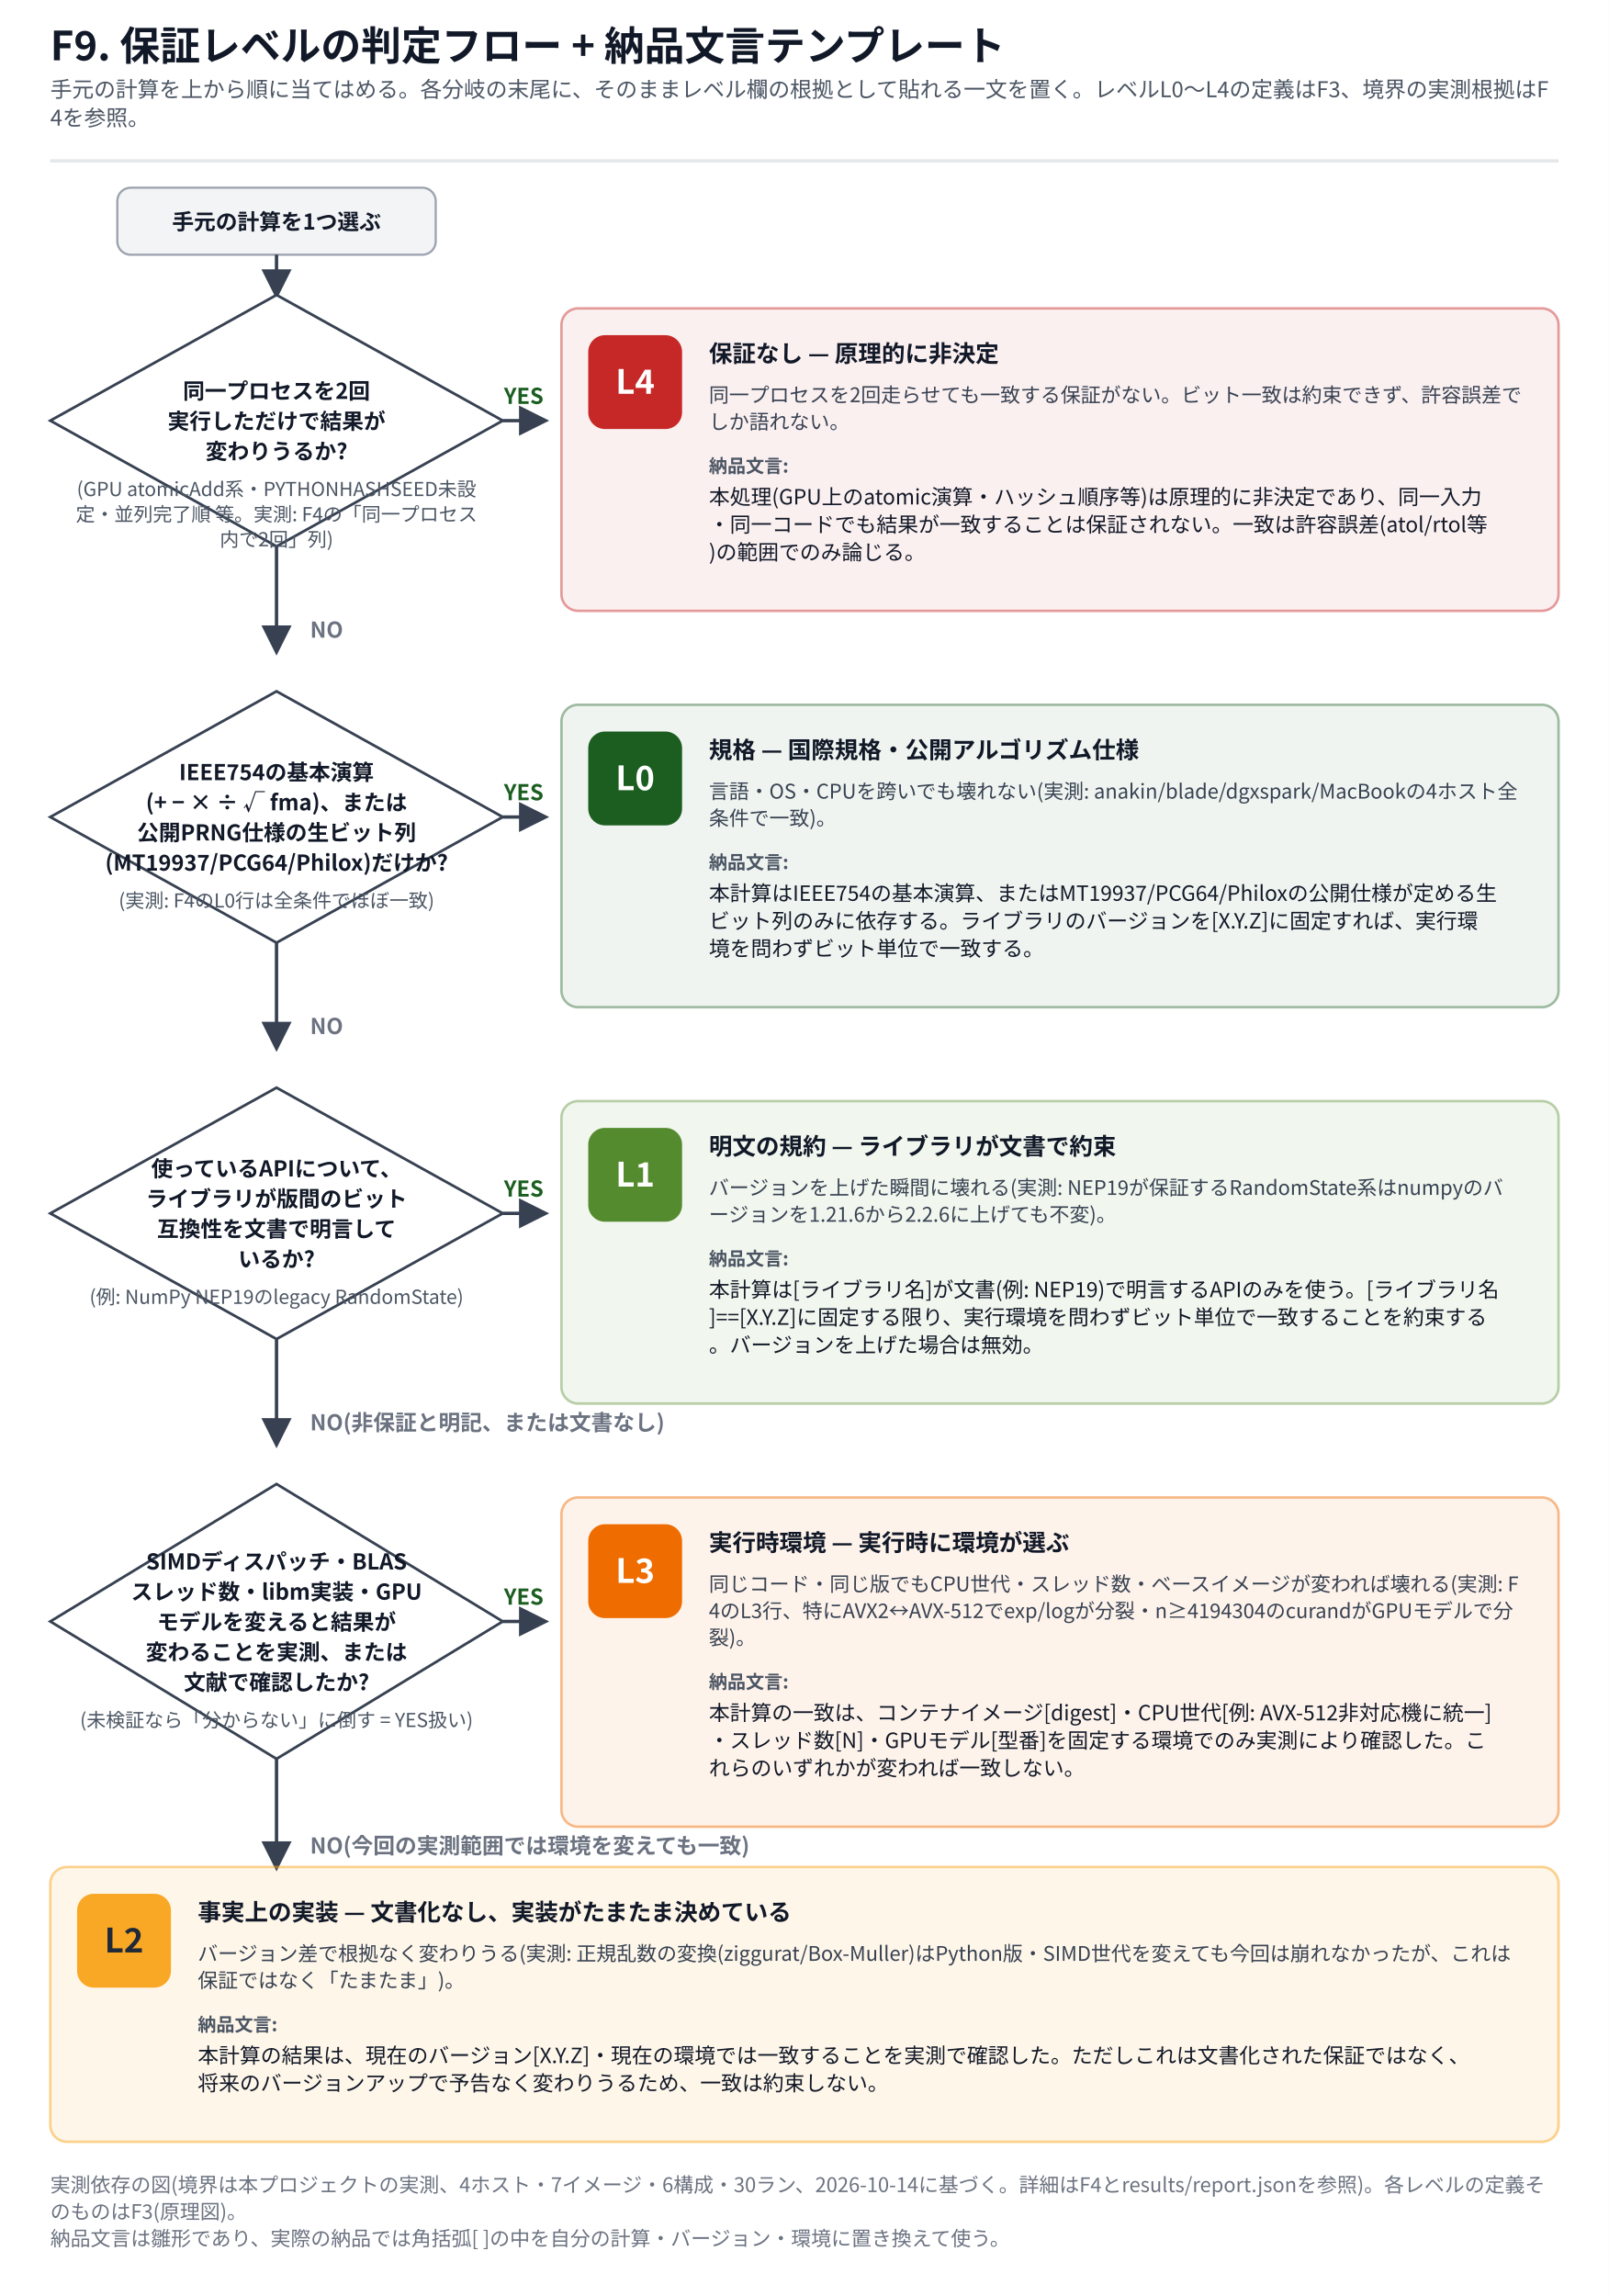
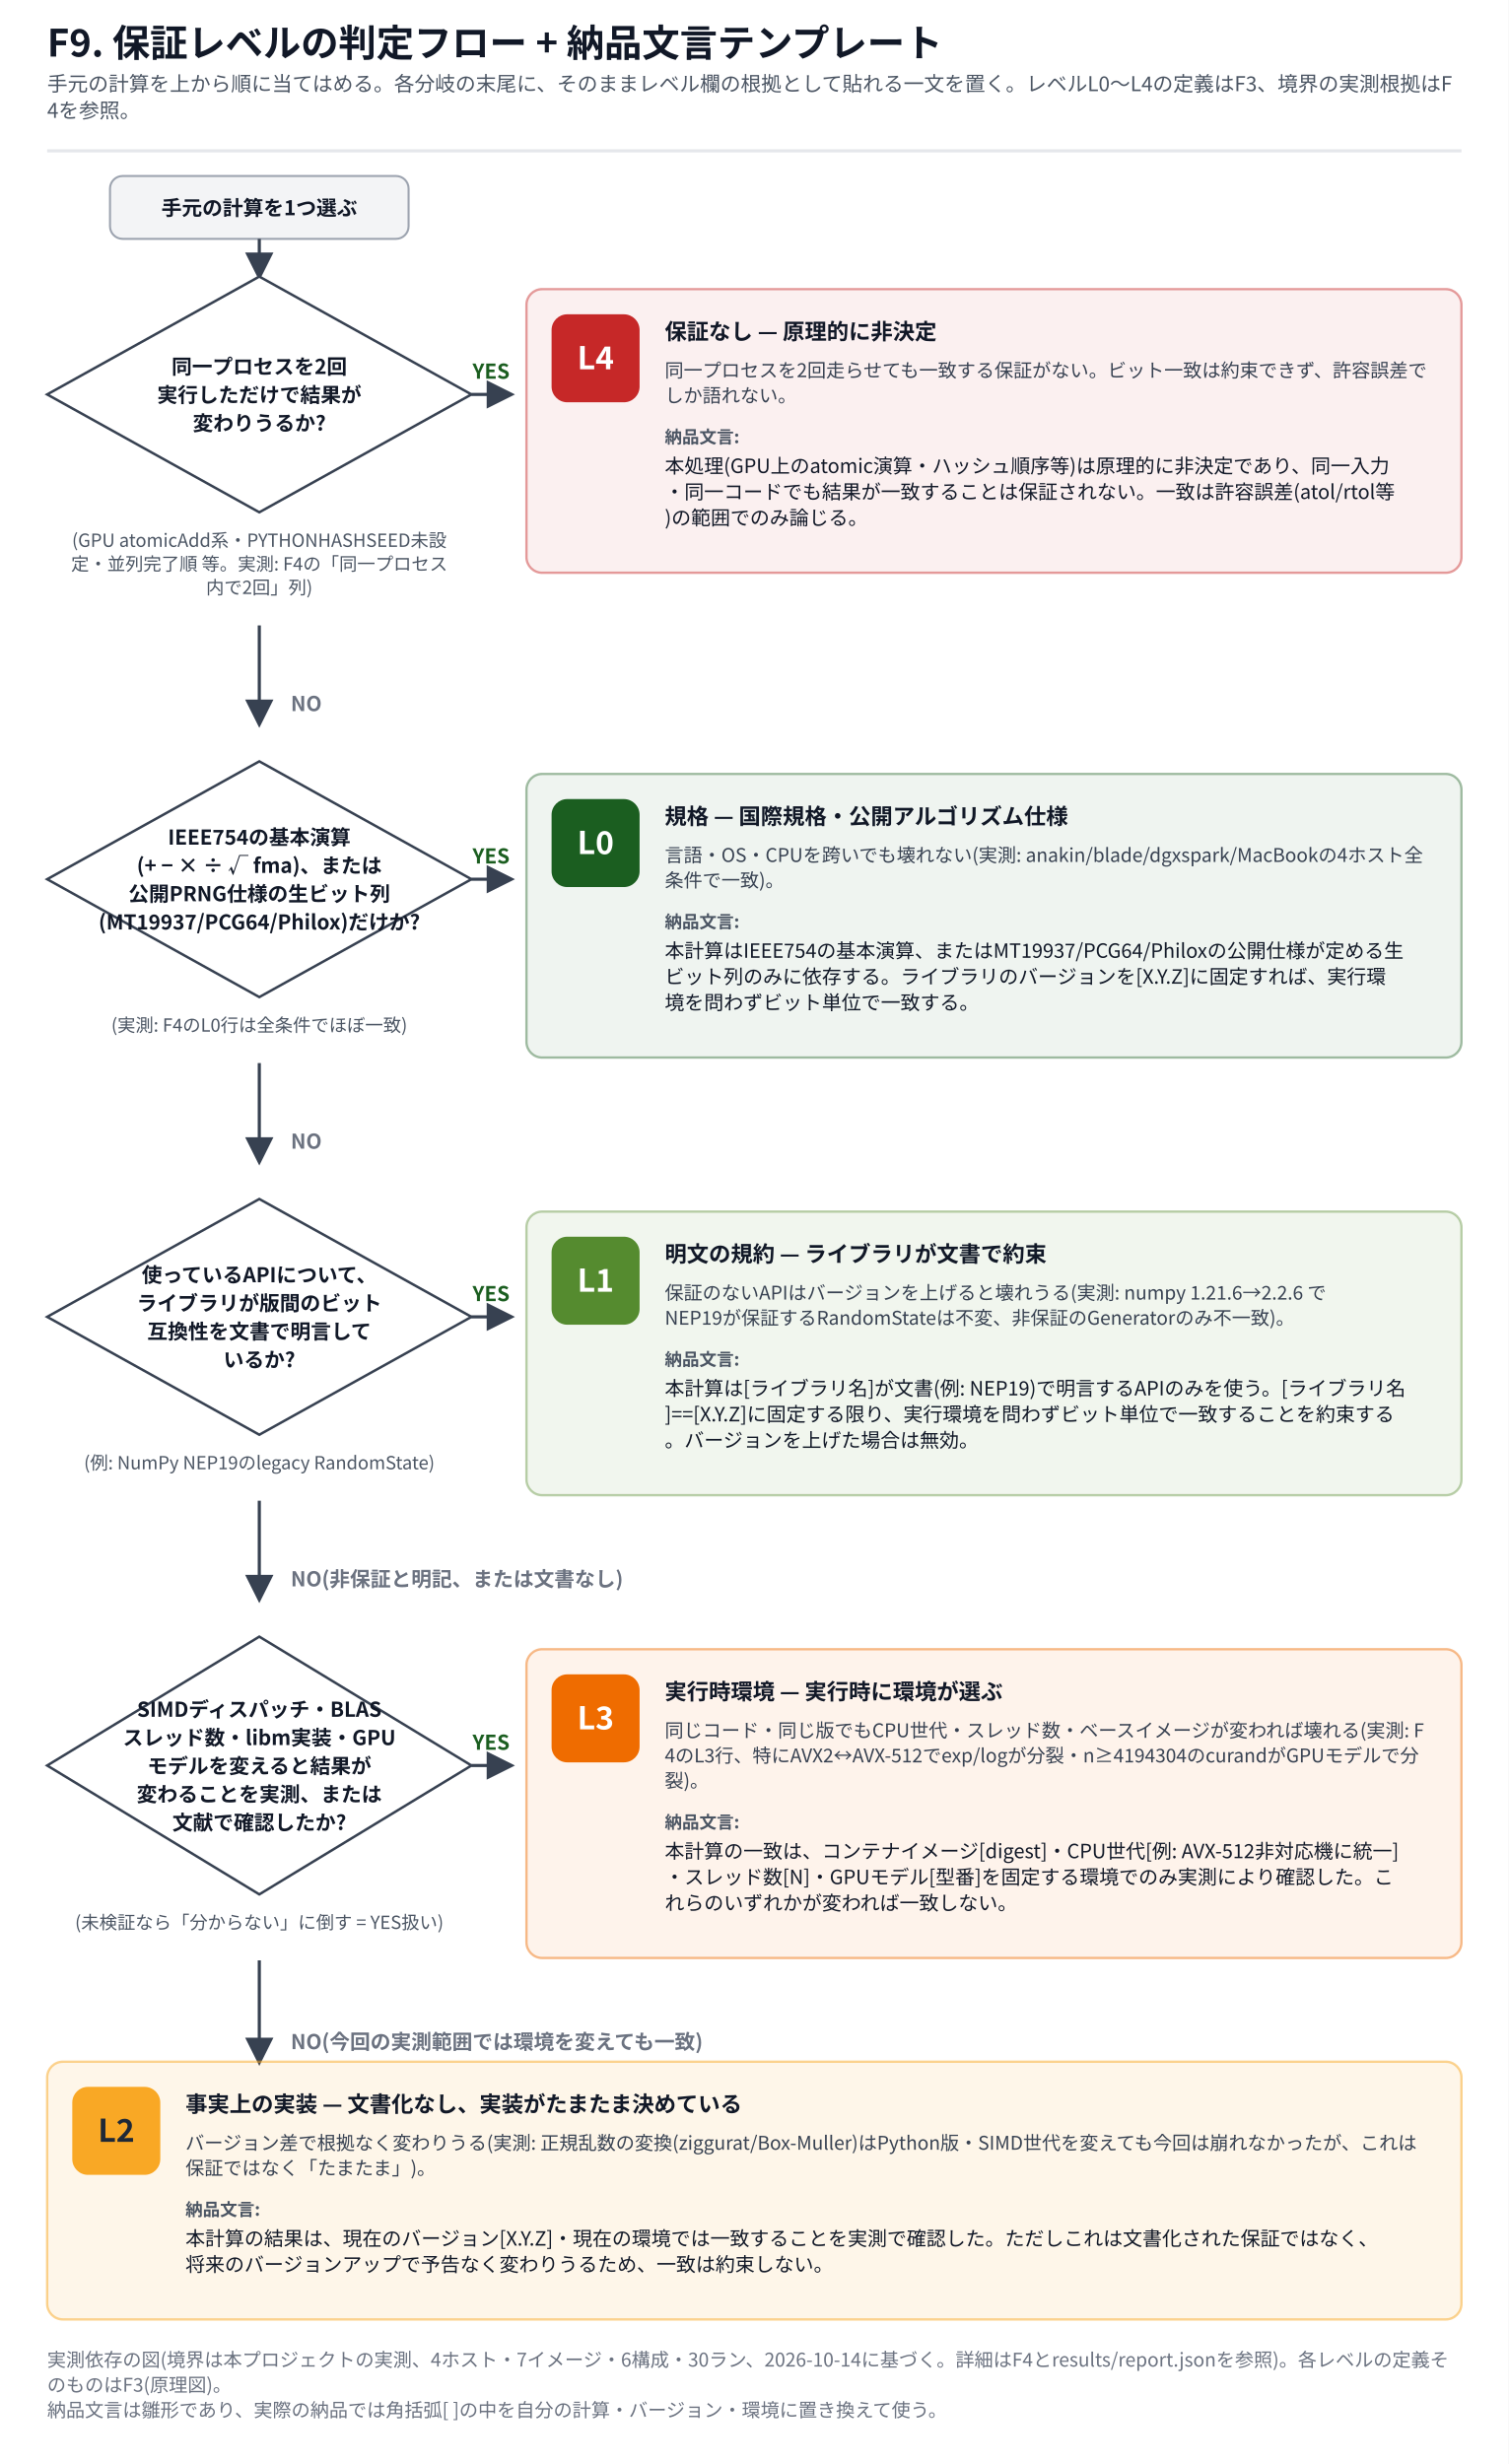
- <svg xmlns="http://www.w3.org/2000/svg" viewBox="0 0 960 1370" width="960" height="1370">
+ <svg xmlns="http://www.w3.org/2000/svg" viewBox="0 0 960 1568.0" width="960" height="1568.0">
  <defs>
    <marker id="arrow" viewBox="0 0 10 10" refX="8.5" refY="5" markerWidth="9" markerHeight="9" orient="auto-start-reverse">
      <path d="M0,0 L10,5 L0,10 z" fill="#374151" />
    </marker>
  </defs>
  <style>
    text { font-family: 'Noto Sans CJK JP', 'Noto Sans', sans-serif; }
    .title { font-size: 24px; font-weight: 700; fill: #111827; }
    .subtitle { font-size: 13px; fill: #4b5563; }
    .qtext { font-size: 13px; font-weight: 700; fill: #111827; }
    .qcond { font-size: 11.5px; fill: #4b5563; }
    .yes { font-size: 13px; font-weight: 700; fill: #1b5e20; }
    .no { font-size: 13px; font-weight: 700; fill: #6b7280; }
    .cardtitle { font-size: 14px; font-weight: 700; fill: #111827; }
    .cardcond { font-size: 12px; fill: #374151; }
    .tmpllabel { font-size: 11px; font-weight: 700; fill: #4b5563; }
    .tmpltext { font-size: 12.5px; fill: #111827; }
    .footnote { font-size: 12px; fill: #6b7280; }
    .diamond { fill: #ffffff; stroke: #374151; stroke-width: 1.6; }
  </style>
-   <rect x="0" y="0" width="960" height="1370" fill="#ffffff" />
+   <rect x="0" y="0" width="960" height="1568.0" fill="#ffffff" />
  <text x="30" y="36" class="title">F9. 保証レベルの判定フロー + 納品文言テンプレート</text>
  <text x="30" y="58" class="subtitle">手元の計算を上から順に当てはめる。各分岐の末尾に、そのままレベル欄の根拠として貼れる一文を置く。レベルL0〜L4の定義はF3、境界の実測根拠はF</text>
  <text x="30" y="75" class="subtitle">4を参照。</text>
  <line x1="30" y1="96" x2="930" y2="96" stroke="#e5e7eb" stroke-width="2" />
  <rect x="70" y="112" width="190" height="40" rx="8" fill="#f3f4f6" stroke="#9ca3af" stroke-width="1.3" />
  <text x="165" y="137" class="qtext" text-anchor="middle">手元の計算を1つ選ぶ</text>
  <line x1="165" y1="152" x2="165" y2="176" stroke="#374151" stroke-width="2" marker-end="url(#arrow)" />
  <polygon points="165,176 300,251.0 165,326 30,251.0" class="diamond" />
  <text x="165" y="238.0" class="qtext" text-anchor="middle">同一プロセスを2回</text>
  <text x="165" y="256.0" class="qtext" text-anchor="middle">実行しただけで結果が</text>
  <text x="165" y="274.0" class="qtext" text-anchor="middle">変わりうるか?</text>
-   <text x="165" y="296.0" class="qcond" text-anchor="middle">(GPU atomicAdd系・PYTHONHASHSEED未設</text>
-   <text x="165" y="311.0" class="qcond" text-anchor="middle">定・並列完了順 等。実測: F4の「同一プロセス</text>
-   <text x="165" y="326.0" class="qcond" text-anchor="middle">内で2回」列)</text>
+   <text x="165" y="348.0" class="qcond" text-anchor="middle">(GPU atomicAdd系・PYTHONHASHSEED未設</text>
+   <text x="165" y="363.0" class="qcond" text-anchor="middle">定・並列完了順 等。実測: F4の「同一プロセス</text>
+   <text x="165" y="378.0" class="qcond" text-anchor="middle">内で2回」列)</text>
  <line x1="300" y1="251.0" x2="325" y2="251.0" stroke="#374151" stroke-width="2" marker-end="url(#arrow)" />
  <text x="312.5" y="241.0" class="yes" text-anchor="middle">YES</text>
  <rect x="335" y="184" width="595" height="180.5" rx="10" fill="#c62828" fill-opacity="0.07" stroke="#c62828" stroke-opacity="0.45" stroke-width="1.5" />
  <rect x="351" y="200" width="56" height="56" rx="10" fill="#c62828" />
  <text x="379.0" y="235.0" text-anchor="middle" font-size="20" font-weight="700" fill="#ffffff" font-family="'Noto Sans CJK JP','Noto Sans',sans-serif">L4</text>
  <text x="423" y="216" class="cardtitle">保証なし — 原理的に非決定</text>
  <text x="423" y="240" class="cardcond">同一プロセスを2回走らせても一致する保証がない。ビット一致は約束できず、許容誤差で</text>
  <text x="423" y="256" class="cardcond">しか語れない。</text>
  <text x="423" y="282" class="tmpllabel">納品文言:</text>
  <text x="423" y="301" class="tmpltext">本処理(GPU上のatomic演算・ハッシュ順序等)は原理的に非決定であり、同一入力</text>
  <text x="423" y="317.5" class="tmpltext">・同一コードでも結果が一致することは保証されない。一致は許容誤差(atol/rtol等</text>
  <text x="423" y="334.0" class="tmpltext">)の範囲でのみ論じる。</text>
-   <line x1="165" y1="326" x2="165" y2="388.5" stroke="#374151" stroke-width="2" marker-end="url(#arrow)" />
-   <text x="185" y="380.5" class="no">NO</text>
-   <polygon points="165,412.5 300,487.5 165,562.5 30,487.5" class="diamond" />
-   <text x="165" y="465.5" class="qtext" text-anchor="middle">IEEE754の基本演算</text>
-   <text x="165" y="483.5" class="qtext" text-anchor="middle">(+ − × ÷ √ fma)、または</text>
-   <text x="165" y="501.5" class="qtext" text-anchor="middle">公開PRNG仕様の生ビット列</text>
-   <text x="165" y="519.5" class="qtext" text-anchor="middle">(MT19937/PCG64/Philox)だけか?</text>
-   <text x="165" y="541.5" class="qcond" text-anchor="middle">(実測: F4のL0行は全条件でほぼ一致)</text>
-   <line x1="300" y1="487.5" x2="325" y2="487.5" stroke="#374151" stroke-width="2" marker-end="url(#arrow)" />
-   <text x="312.5" y="477.5" class="yes" text-anchor="middle">YES</text>
-   <rect x="335" y="420.5" width="595" height="180.5" rx="10" fill="#1b5e20" fill-opacity="0.07" stroke="#1b5e20" stroke-opacity="0.4" stroke-width="1.5" />
-   <rect x="351" y="436.5" width="56" height="56" rx="10" fill="#1b5e20" />
-   <text x="379.0" y="471.5" text-anchor="middle" font-size="20" font-weight="700" fill="#ffffff" font-family="'Noto Sans CJK JP','Noto Sans',sans-serif">L0</text>
-   <text x="423" y="452.5" class="cardtitle">規格 — 国際規格・公開アルゴリズム仕様</text>
-   <text x="423" y="476.5" class="cardcond">言語・OS・CPUを跨いでも壊れない(実測: anakin/blade/dgxspark/MacBookの4ホスト全</text>
-   <text x="423" y="492.5" class="cardcond">条件で一致)。</text>
-   <text x="423" y="518.5" class="tmpllabel">納品文言:</text>
-   <text x="423" y="537.5" class="tmpltext">本計算はIEEE754の基本演算、またはMT19937/PCG64/Philoxの公開仕様が定める生</text>
-   <text x="423" y="554.0" class="tmpltext">ビット列のみに依存する。ライブラリのバージョンを[X.Y.Z]に固定すれば、実行環</text>
-   <text x="423" y="570.5" class="tmpltext">境を問わずビット単位で一致する。</text>
-   <line x1="165" y1="562.5" x2="165" y2="625.0" stroke="#374151" stroke-width="2" marker-end="url(#arrow)" />
-   <text x="185" y="617.0" class="no">NO</text>
-   <polygon points="165,649.0 300,724.0 165,799.0 30,724.0" class="diamond" />
-   <text x="165" y="702.0" class="qtext" text-anchor="middle">使っているAPIについて、</text>
-   <text x="165" y="720.0" class="qtext" text-anchor="middle">ライブラリが版間のビット</text>
-   <text x="165" y="738.0" class="qtext" text-anchor="middle">互換性を文書で明言して</text>
-   <text x="165" y="756.0" class="qtext" text-anchor="middle">いるか?</text>
-   <text x="165" y="778.0" class="qcond" text-anchor="middle">(例: NumPy NEP19のlegacy RandomState)</text>
-   <line x1="300" y1="724.0" x2="325" y2="724.0" stroke="#374151" stroke-width="2" marker-end="url(#arrow)" />
-   <text x="312.5" y="714.0" class="yes" text-anchor="middle">YES</text>
-   <rect x="335" y="657.0" width="595" height="180.5" rx="10" fill="#558b2f" fill-opacity="0.08" stroke="#558b2f" stroke-opacity="0.4" stroke-width="1.5" />
-   <rect x="351" y="673.0" width="56" height="56" rx="10" fill="#558b2f" />
-   <text x="379.0" y="708.0" text-anchor="middle" font-size="20" font-weight="700" fill="#ffffff" font-family="'Noto Sans CJK JP','Noto Sans',sans-serif">L1</text>
-   <text x="423" y="689.0" class="cardtitle">明文の規約 — ライブラリが文書で約束</text>
-   <text x="423" y="713.0" class="cardcond">バージョンを上げた瞬間に壊れる(実測: NEP19が保証するRandomState系はnumpyのバ</text>
-   <text x="423" y="729.0" class="cardcond">ージョンを1.21.6から2.2.6に上げても不変)。</text>
-   <text x="423" y="755.0" class="tmpllabel">納品文言:</text>
-   <text x="423" y="774.0" class="tmpltext">本計算は[ライブラリ名]が文書(例: NEP19)で明言するAPIのみを使う。[ライブラリ名</text>
-   <text x="423" y="790.5" class="tmpltext">]==[X.Y.Z]に固定する限り、実行環境を問わずビット単位で一致することを約束する</text>
-   <text x="423" y="807.0" class="tmpltext">。バージョンを上げた場合は無効。</text>
-   <line x1="165" y1="799.0" x2="165" y2="861.5" stroke="#374151" stroke-width="2" marker-end="url(#arrow)" />
-   <text x="185" y="853.5" class="no">NO(非保証と明記、または文書なし)</text>
-   <polygon points="165,885.5 300,967.5 165,1049.5 30,967.5" class="diamond" />
-   <text x="165" y="936.5" class="qtext" text-anchor="middle">SIMDディスパッチ・BLAS</text>
-   <text x="165" y="954.5" class="qtext" text-anchor="middle">スレッド数・libm実装・GPU</text>
-   <text x="165" y="972.5" class="qtext" text-anchor="middle">モデルを変えると結果が</text>
-   <text x="165" y="990.5" class="qtext" text-anchor="middle">変わることを実測、または</text>
-   <text x="165" y="1008.5" class="qtext" text-anchor="middle">文献で確認したか?</text>
-   <text x="165" y="1030.5" class="qcond" text-anchor="middle">(未検証なら「分からない」に倒す = YES扱い)</text>
-   <line x1="300" y1="967.5" x2="325" y2="967.5" stroke="#374151" stroke-width="2" marker-end="url(#arrow)" />
-   <text x="312.5" y="957.5" class="yes" text-anchor="middle">YES</text>
-   <rect x="335" y="893.5" width="595" height="196.5" rx="10" fill="#ef6c00" fill-opacity="0.08" stroke="#ef6c00" stroke-opacity="0.45" stroke-width="1.5" />
-   <rect x="351" y="909.5" width="56" height="56" rx="10" fill="#ef6c00" />
-   <text x="379.0" y="944.5" text-anchor="middle" font-size="20" font-weight="700" fill="#ffffff" font-family="'Noto Sans CJK JP','Noto Sans',sans-serif">L3</text>
-   <text x="423" y="925.5" class="cardtitle">実行時環境 — 実行時に環境が選ぶ</text>
-   <text x="423" y="949.5" class="cardcond">同じコード・同じ版でもCPU世代・スレッド数・ベースイメージが変われば壊れる(実測: F</text>
-   <text x="423" y="965.5" class="cardcond">4のL3行、特にAVX2↔AVX-512でexp/logが分裂・n≥4194304のcurandがGPUモデルで分</text>
-   <text x="423" y="981.5" class="cardcond">裂)。</text>
-   <text x="423" y="1007.5" class="tmpllabel">納品文言:</text>
-   <text x="423" y="1026.5" class="tmpltext">本計算の一致は、コンテナイメージ[digest]・CPU世代[例: AVX-512非対応機に統一]</text>
-   <text x="423" y="1043.0" class="tmpltext">・スレッド数[N]・GPUモデル[型番]を固定する環境でのみ実測により確認した。こ</text>
-   <text x="423" y="1059.5" class="tmpltext">れらのいずれかが変われば一致しない。</text>
-   <line x1="165" y1="1049.5" x2="165" y2="1114.0" stroke="#374151" stroke-width="2" marker-end="url(#arrow)" />
-   <text x="185" y="1106.0" class="no">NO(今回の実測範囲では環境を変えても一致)</text>
-   <rect x="30" y="1114.0" width="900" height="164.0" rx="10" fill="#f9a825" fill-opacity="0.1" stroke="#f9a825" stroke-opacity="0.5" stroke-width="1.5" />
-   <rect x="46" y="1130.0" width="56" height="56" rx="10" fill="#f9a825" />
-   <text x="74" y="1165.0" text-anchor="middle" font-size="20" font-weight="700" fill="#1f2937" font-family="'Noto Sans CJK JP','Noto Sans',sans-serif">L2</text>
-   <text x="118" y="1146.0" class="cardtitle">事実上の実装 — 文書化なし、実装がたまたま決めている</text>
-   <text x="118" y="1170.0" class="cardcond">バージョン差で根拠なく変わりうる(実測: 正規乱数の変換(ziggurat/Box-Muller)はPython版・SIMD世代を変えても今回は崩れなかったが、これは</text>
-   <text x="118" y="1186.0" class="cardcond">保証ではなく「たまたま」)。</text>
-   <text x="118" y="1212.0" class="tmpllabel">納品文言:</text>
-   <text x="118" y="1231.0" class="tmpltext">本計算の結果は、現在のバージョン[X.Y.Z]・現在の環境では一致することを実測で確認した。ただしこれは文書化された保証ではなく、</text>
-   <text x="118" y="1247.5" class="tmpltext">将来のバージョンアップで予告なく変わりうるため、一致は約束しない。</text>
-   <text x="30" y="1308.0" class="footnote">実測依存の図(境界は本プロジェクトの実測、4ホスト・7イメージ・6構成・30ラン、2026-10-14に基づく。詳細はF4とresults/report.jsonを参照)。各レベルの定義そ</text>
-   <text x="30" y="1324.0" class="footnote">のものはF3(原理図)。</text>
-   <text x="30" y="1340.0" class="footnote">納品文言は雛形であり、実際の納品では角括弧[ ]の中を自分の計算・バージョン・環境に置き換えて使う。</text>
+   <line x1="165" y1="398" x2="165" y2="460.5" stroke="#374151" stroke-width="2" marker-end="url(#arrow)" />
+   <text x="185" y="452.5" class="no">NO</text>
+   <polygon points="165,484.5 300,559.5 165,634.5 30,559.5" class="diamond" />
+   <text x="165" y="537.5" class="qtext" text-anchor="middle">IEEE754の基本演算</text>
+   <text x="165" y="555.5" class="qtext" text-anchor="middle">(+ − × ÷ √ fma)、または</text>
+   <text x="165" y="573.5" class="qtext" text-anchor="middle">公開PRNG仕様の生ビット列</text>
+   <text x="165" y="591.5" class="qtext" text-anchor="middle">(MT19937/PCG64/Philox)だけか?</text>
+   <text x="165" y="656.5" class="qcond" text-anchor="middle">(実測: F4のL0行は全条件でほぼ一致)</text>
+   <line x1="300" y1="559.5" x2="325" y2="559.5" stroke="#374151" stroke-width="2" marker-end="url(#arrow)" />
+   <text x="312.5" y="549.5" class="yes" text-anchor="middle">YES</text>
+   <rect x="335" y="492.5" width="595" height="180.5" rx="10" fill="#1b5e20" fill-opacity="0.07" stroke="#1b5e20" stroke-opacity="0.4" stroke-width="1.5" />
+   <rect x="351" y="508.5" width="56" height="56" rx="10" fill="#1b5e20" />
+   <text x="379.0" y="543.5" text-anchor="middle" font-size="20" font-weight="700" fill="#ffffff" font-family="'Noto Sans CJK JP','Noto Sans',sans-serif">L0</text>
+   <text x="423" y="524.5" class="cardtitle">規格 — 国際規格・公開アルゴリズム仕様</text>
+   <text x="423" y="548.5" class="cardcond">言語・OS・CPUを跨いでも壊れない(実測: anakin/blade/dgxspark/MacBookの4ホスト全</text>
+   <text x="423" y="564.5" class="cardcond">条件で一致)。</text>
+   <text x="423" y="590.5" class="tmpllabel">納品文言:</text>
+   <text x="423" y="609.5" class="tmpltext">本計算はIEEE754の基本演算、またはMT19937/PCG64/Philoxの公開仕様が定める生</text>
+   <text x="423" y="626.0" class="tmpltext">ビット列のみに依存する。ライブラリのバージョンを[X.Y.Z]に固定すれば、実行環</text>
+   <text x="423" y="642.5" class="tmpltext">境を問わずビット単位で一致する。</text>
+   <line x1="165" y1="676.5" x2="165" y2="739.0" stroke="#374151" stroke-width="2" marker-end="url(#arrow)" />
+   <text x="185" y="731.0" class="no">NO</text>
+   <polygon points="165,763.0 300,838.0 165,913.0 30,838.0" class="diamond" />
+   <text x="165" y="816.0" class="qtext" text-anchor="middle">使っているAPIについて、</text>
+   <text x="165" y="834.0" class="qtext" text-anchor="middle">ライブラリが版間のビット</text>
+   <text x="165" y="852.0" class="qtext" text-anchor="middle">互換性を文書で明言して</text>
+   <text x="165" y="870.0" class="qtext" text-anchor="middle">いるか?</text>
+   <text x="165" y="935.0" class="qcond" text-anchor="middle">(例: NumPy NEP19のlegacy RandomState)</text>
+   <line x1="300" y1="838.0" x2="325" y2="838.0" stroke="#374151" stroke-width="2" marker-end="url(#arrow)" />
+   <text x="312.5" y="828.0" class="yes" text-anchor="middle">YES</text>
+   <rect x="335" y="771.0" width="595" height="180.5" rx="10" fill="#558b2f" fill-opacity="0.08" stroke="#558b2f" stroke-opacity="0.4" stroke-width="1.5" />
+   <rect x="351" y="787.0" width="56" height="56" rx="10" fill="#558b2f" />
+   <text x="379.0" y="822.0" text-anchor="middle" font-size="20" font-weight="700" fill="#ffffff" font-family="'Noto Sans CJK JP','Noto Sans',sans-serif">L1</text>
+   <text x="423" y="803.0" class="cardtitle">明文の規約 — ライブラリが文書で約束</text>
+   <text x="423" y="827.0" class="cardcond">保証のないAPIはバージョンを上げると壊れうる(実測: numpy 1.21.6→2.2.6 で</text>
+   <text x="423" y="843.0" class="cardcond">NEP19が保証するRandomStateは不変、非保証のGeneratorのみ不一致)。</text>
+   <text x="423" y="869.0" class="tmpllabel">納品文言:</text>
+   <text x="423" y="888.0" class="tmpltext">本計算は[ライブラリ名]が文書(例: NEP19)で明言するAPIのみを使う。[ライブラリ名</text>
+   <text x="423" y="904.5" class="tmpltext">]==[X.Y.Z]に固定する限り、実行環境を問わずビット単位で一致することを約束する</text>
+   <text x="423" y="921.0" class="tmpltext">。バージョンを上げた場合は無効。</text>
+   <line x1="165" y1="955.0" x2="165" y2="1017.5" stroke="#374151" stroke-width="2" marker-end="url(#arrow)" />
+   <text x="185" y="1009.5" class="no">NO(非保証と明記、または文書なし)</text>
+   <polygon points="165,1041.5 300,1123.5 165,1205.5 30,1123.5" class="diamond" />
+   <text x="165" y="1092.5" class="qtext" text-anchor="middle">SIMDディスパッチ・BLAS</text>
+   <text x="165" y="1110.5" class="qtext" text-anchor="middle">スレッド数・libm実装・GPU</text>
+   <text x="165" y="1128.5" class="qtext" text-anchor="middle">モデルを変えると結果が</text>
+   <text x="165" y="1146.5" class="qtext" text-anchor="middle">変わることを実測、または</text>
+   <text x="165" y="1164.5" class="qtext" text-anchor="middle">文献で確認したか?</text>
+   <text x="165" y="1227.5" class="qcond" text-anchor="middle">(未検証なら「分からない」に倒す = YES扱い)</text>
+   <line x1="300" y1="1123.5" x2="325" y2="1123.5" stroke="#374151" stroke-width="2" marker-end="url(#arrow)" />
+   <text x="312.5" y="1113.5" class="yes" text-anchor="middle">YES</text>
+   <rect x="335" y="1049.5" width="595" height="196.5" rx="10" fill="#ef6c00" fill-opacity="0.08" stroke="#ef6c00" stroke-opacity="0.45" stroke-width="1.5" />
+   <rect x="351" y="1065.5" width="56" height="56" rx="10" fill="#ef6c00" />
+   <text x="379.0" y="1100.5" text-anchor="middle" font-size="20" font-weight="700" fill="#ffffff" font-family="'Noto Sans CJK JP','Noto Sans',sans-serif">L3</text>
+   <text x="423" y="1081.5" class="cardtitle">実行時環境 — 実行時に環境が選ぶ</text>
+   <text x="423" y="1105.5" class="cardcond">同じコード・同じ版でもCPU世代・スレッド数・ベースイメージが変われば壊れる(実測: F</text>
+   <text x="423" y="1121.5" class="cardcond">4のL3行、特にAVX2↔AVX-512でexp/logが分裂・n≥4194304のcurandがGPUモデルで分</text>
+   <text x="423" y="1137.5" class="cardcond">裂)。</text>
+   <text x="423" y="1163.5" class="tmpllabel">納品文言:</text>
+   <text x="423" y="1182.5" class="tmpltext">本計算の一致は、コンテナイメージ[digest]・CPU世代[例: AVX-512非対応機に統一]</text>
+   <text x="423" y="1199.0" class="tmpltext">・スレッド数[N]・GPUモデル[型番]を固定する環境でのみ実測により確認した。こ</text>
+   <text x="423" y="1215.5" class="tmpltext">れらのいずれかが変われば一致しない。</text>
+   <line x1="165" y1="1247.5" x2="165" y2="1312.0" stroke="#374151" stroke-width="2" marker-end="url(#arrow)" />
+   <text x="185" y="1304.0" class="no">NO(今回の実測範囲では環境を変えても一致)</text>
+   <rect x="30" y="1312.0" width="900" height="164.0" rx="10" fill="#f9a825" fill-opacity="0.1" stroke="#f9a825" stroke-opacity="0.5" stroke-width="1.5" />
+   <rect x="46" y="1328.0" width="56" height="56" rx="10" fill="#f9a825" />
+   <text x="74" y="1363.0" text-anchor="middle" font-size="20" font-weight="700" fill="#1f2937" font-family="'Noto Sans CJK JP','Noto Sans',sans-serif">L2</text>
+   <text x="118" y="1344.0" class="cardtitle">事実上の実装 — 文書化なし、実装がたまたま決めている</text>
+   <text x="118" y="1368.0" class="cardcond">バージョン差で根拠なく変わりうる(実測: 正規乱数の変換(ziggurat/Box-Muller)はPython版・SIMD世代を変えても今回は崩れなかったが、これは</text>
+   <text x="118" y="1384.0" class="cardcond">保証ではなく「たまたま」)。</text>
+   <text x="118" y="1410.0" class="tmpllabel">納品文言:</text>
+   <text x="118" y="1429.0" class="tmpltext">本計算の結果は、現在のバージョン[X.Y.Z]・現在の環境では一致することを実測で確認した。ただしこれは文書化された保証ではなく、</text>
+   <text x="118" y="1445.5" class="tmpltext">将来のバージョンアップで予告なく変わりうるため、一致は約束しない。</text>
+   <text x="30" y="1506.0" class="footnote">実測依存の図(境界は本プロジェクトの実測、4ホスト・7イメージ・6構成・30ラン、2026-10-14に基づく。詳細はF4とresults/report.jsonを参照)。各レベルの定義そ</text>
+   <text x="30" y="1522.0" class="footnote">のものはF3(原理図)。</text>
+   <text x="30" y="1538.0" class="footnote">納品文言は雛形であり、実際の納品では角括弧[ ]の中を自分の計算・バージョン・環境に置き換えて使う。</text>
</svg>
